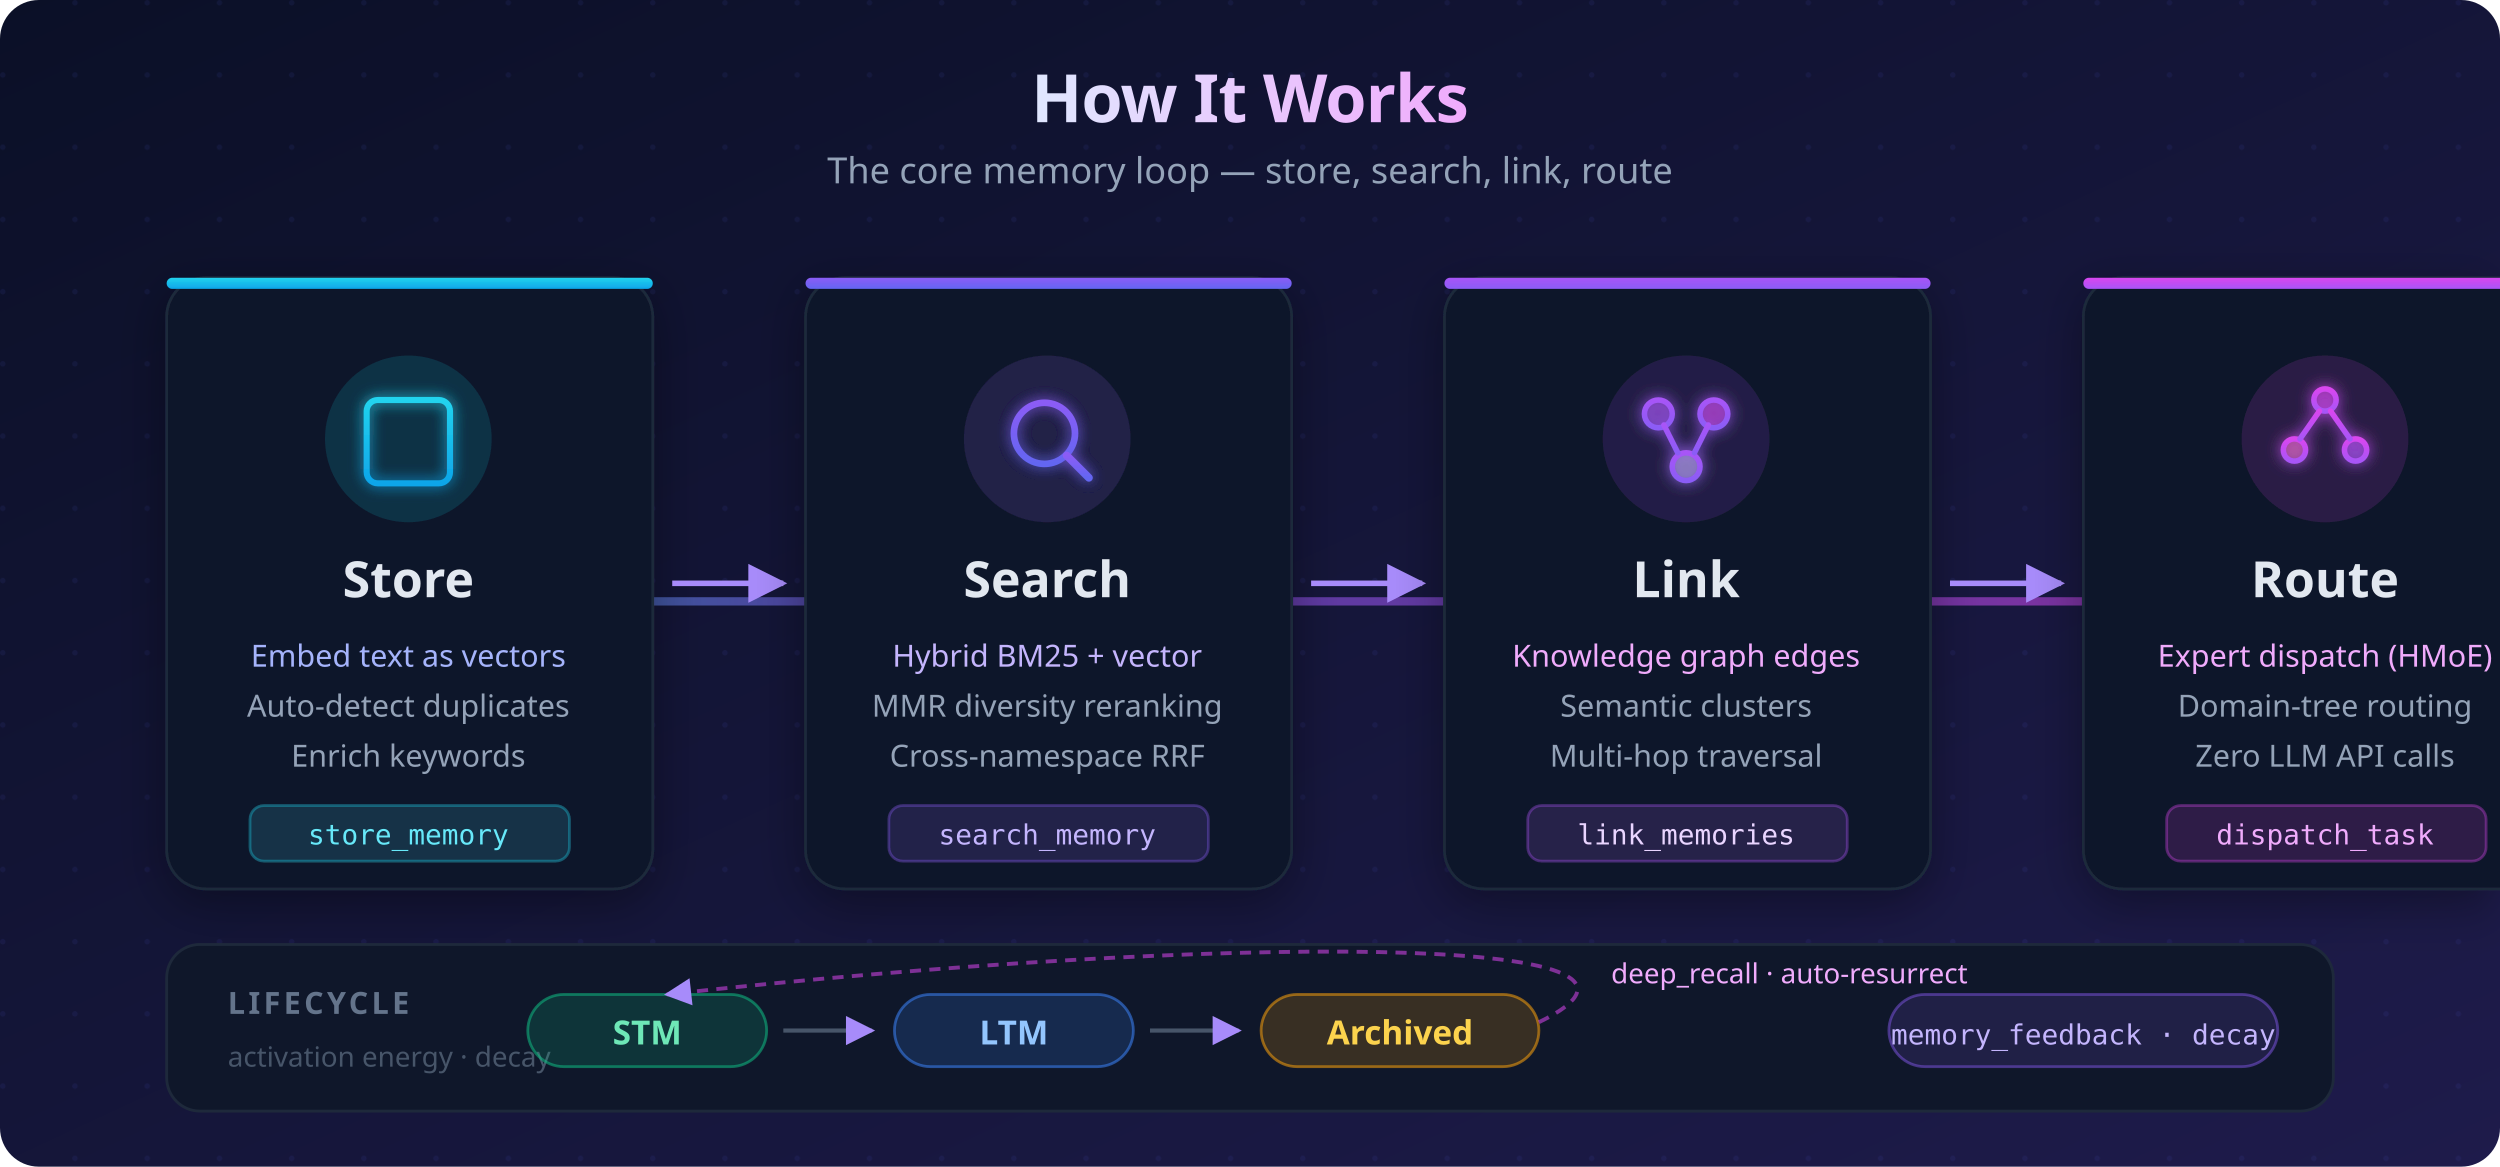
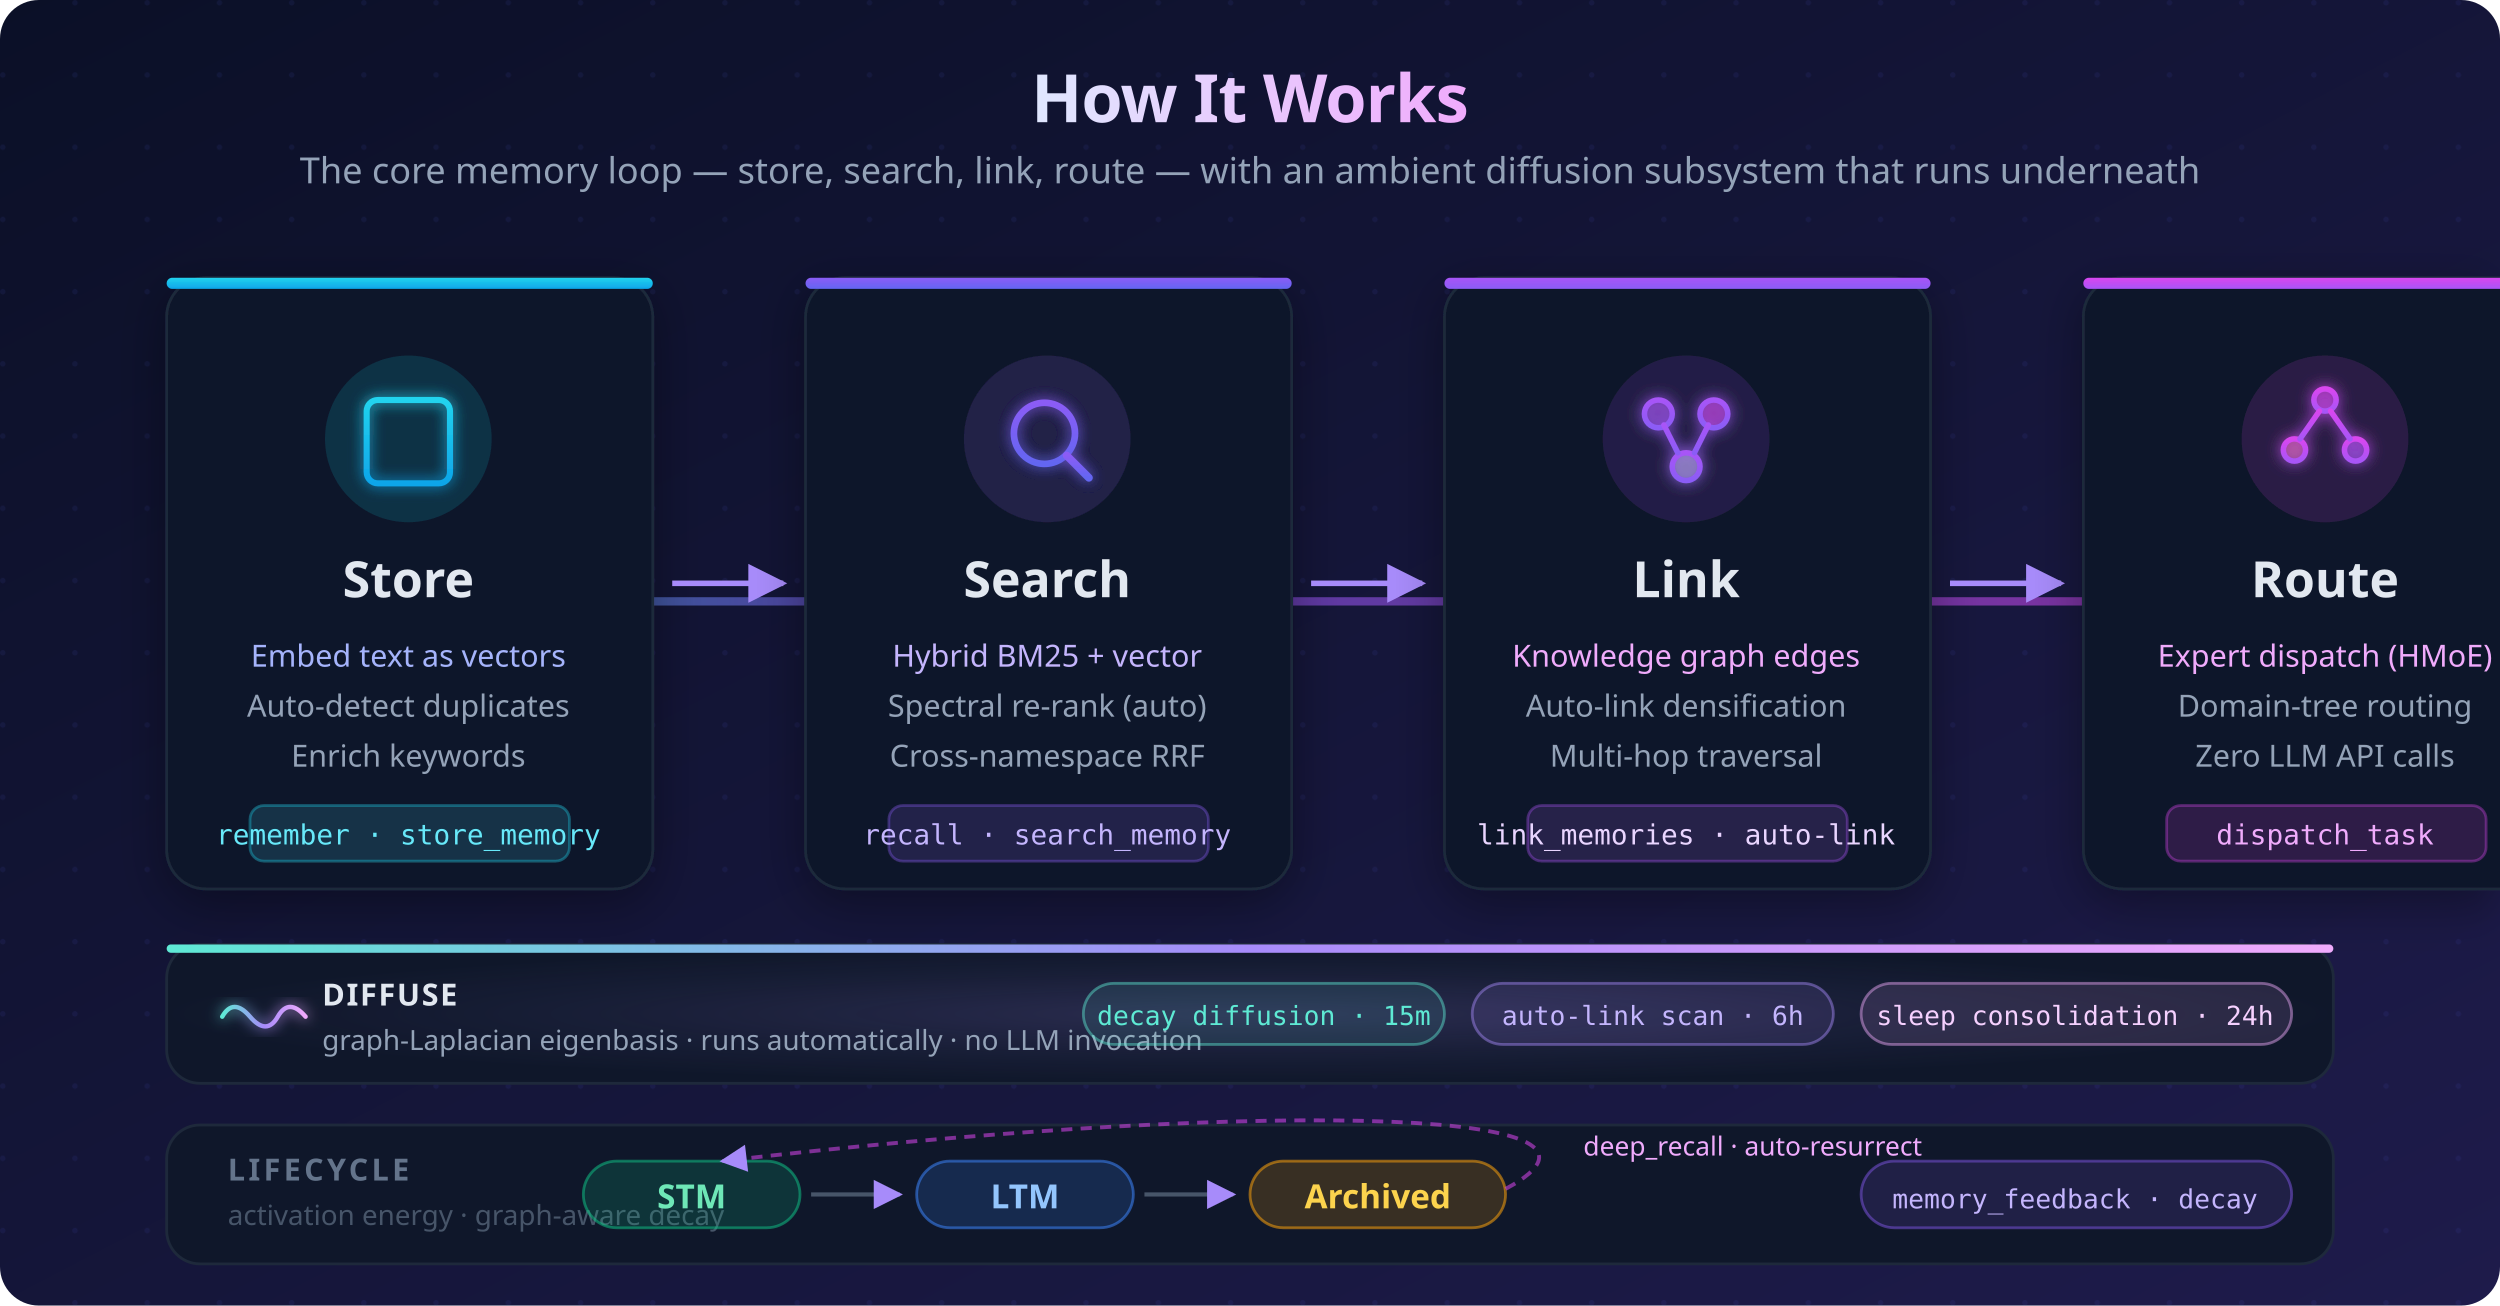
- <svg xmlns="http://www.w3.org/2000/svg" viewBox="0 0 900 420" role="img" aria-label="How It Works — store, search, link, route, with lifecycle state transitions">
+ <svg xmlns="http://www.w3.org/2000/svg" viewBox="0 0 900 470" role="img" aria-label="How It Works — store, search, link, route; with automatic memory-diffusion subsystem and lifecycle state transitions">
  <defs>
    <linearGradient id="hbg" x1="0%" y1="0%" x2="100%" y2="100%">
      <stop offset="0%" stop-color="#0b1027" />
      <stop offset="100%" stop-color="#1e1b4b" />
    </linearGradient>
    <linearGradient id="htitle" x1="0%" y1="0%" x2="100%" y2="0%">
      <stop offset="0%" stop-color="#e0e7ff" />
      <stop offset="100%" stop-color="#f0abfc" />
    </linearGradient>
    <linearGradient id="flow" x1="0%" y1="0%" x2="100%" y2="0%">
      <stop offset="0%" stop-color="#22d3ee" />
      <stop offset="33%" stop-color="#8b5cf6" />
      <stop offset="66%" stop-color="#a855f7" />
      <stop offset="100%" stop-color="#d946ef" />
    </linearGradient>
    <linearGradient id="s1" x1="0%" y1="0%" x2="0%" y2="100%">
      <stop offset="0%" stop-color="#22d3ee" />
      <stop offset="100%" stop-color="#0ea5e9" />
    </linearGradient>
    <linearGradient id="s2" x1="0%" y1="0%" x2="0%" y2="100%">
      <stop offset="0%" stop-color="#8b5cf6" />
      <stop offset="100%" stop-color="#6366f1" />
    </linearGradient>
    <linearGradient id="s3" x1="0%" y1="0%" x2="0%" y2="100%">
      <stop offset="0%" stop-color="#a855f7" />
      <stop offset="100%" stop-color="#8b5cf6" />
    </linearGradient>
    <linearGradient id="s4" x1="0%" y1="0%" x2="0%" y2="100%">
      <stop offset="0%" stop-color="#d946ef" />
      <stop offset="100%" stop-color="#a855f7" />
    </linearGradient>
+     <linearGradient id="diffuse" x1="0%" y1="0%" x2="100%" y2="0%">
+       <stop offset="0%" stop-color="#5eead4" />
+       <stop offset="50%" stop-color="#a78bfa" />
+       <stop offset="100%" stop-color="#f0abfc" />
+     </linearGradient>
    <filter id="hshadow" x="-10%" y="-10%" width="120%" height="130%">
      <feDropShadow dx="0" dy="5" stdDeviation="9" flood-color="#000" flood-opacity="0.35" />
    </filter>
    <filter id="hglow" x="-50%" y="-50%" width="200%" height="200%">
      <feGaussianBlur stdDeviation="2.5" result="b" />
      <feMerge>
        <feMergeNode in="b" />
        <feMergeNode in="SourceGraphic" />
      </feMerge>
    </filter>
    <marker id="harrow" viewBox="0 0 10 10" refX="9" refY="5" markerWidth="7" markerHeight="7" orient="auto-start-reverse">
      <path d="M0 0 L10 5 L0 10 z" fill="#a78bfa" />
    </marker>
    <pattern id="hdots" width="26" height="26" patternUnits="userSpaceOnUse">
      <circle cx="1" cy="1" r="1" fill="#6366f1" fill-opacity="0.08" />
    </pattern>
+     <radialGradient id="ripple" cx="50%" cy="50%" r="50%">
+       <stop offset="0%" stop-color="#a78bfa" stop-opacity="0.18" />
+       <stop offset="60%" stop-color="#a78bfa" stop-opacity="0.06" />
+       <stop offset="100%" stop-color="#a78bfa" stop-opacity="0" />
+     </radialGradient>
  </defs>
-   <rect width="900" height="420" rx="14" fill="url(#hbg)" />
-   <rect width="900" height="420" rx="14" fill="url(#hdots)" />
+   <rect width="900" height="470" rx="14" fill="url(#hbg)" />
+   <rect width="900" height="470" rx="14" fill="url(#hdots)" />
  <text x="450" y="44" text-anchor="middle" font-family="system-ui, sans-serif" font-size="24" font-weight="800" fill="url(#htitle)" letter-spacing="-0.3">How It Works</text>
-   <text x="450" y="66" text-anchor="middle" font-family="system-ui, sans-serif" font-size="13" fill="#94a3b8">The core memory loop — store, search, link, route</text>
+   <text x="450" y="66" text-anchor="middle" font-family="system-ui, sans-serif" font-size="13" fill="#94a3b8">The core memory loop — store, search, link, route — with an ambient diffusion subsystem that runs underneath</text>
  <rect x="80" y="215" width="740" height="3" rx="1.5" fill="url(#flow)" opacity="0.55" />
  <g transform="translate(60, 100)" filter="url(#hshadow)">
    <rect width="175" height="220" rx="14" fill="#0f172a" stroke="#1e293b" />
    <rect width="175" height="4" rx="2" fill="url(#s1)" />
    <circle cx="87" cy="58" r="30" fill="#22d3ee" fill-opacity="0.14" />
    <g transform="translate(70,42)" stroke="url(#s1)" stroke-width="2.2" fill="none" stroke-linecap="round" filter="url(#hglow)">
      <rect x="2" y="2" width="30" height="30" rx="4" />
      <line x1="10" y1="12" x2="24" y2="12" />
      <line x1="10" y1="18" x2="24" y2="18" />
      <line x1="10" y1="24" x2="18" y2="24" />
    </g>
    <text x="87" y="115" text-anchor="middle" font-family="system-ui, sans-serif" font-size="18" font-weight="700" fill="#e2e8f0">Store</text>
    <text x="87" y="140" text-anchor="middle" font-family="system-ui, sans-serif" font-size="11" fill="#a5b4fc">Embed text as vectors</text>
    <text x="87" y="158" text-anchor="middle" font-family="system-ui, sans-serif" font-size="11" fill="#94a3b8">Auto-detect duplicates</text>
    <text x="87" y="176" text-anchor="middle" font-family="system-ui, sans-serif" font-size="11" fill="#94a3b8">Enrich keywords</text>
    <rect x="30" y="190" width="115" height="20" rx="5" fill="#22d3ee" fill-opacity="0.15" stroke="#22d3ee" stroke-opacity="0.35" />
-     <text x="87" y="204" text-anchor="middle" font-family="ui-monospace, monospace" font-size="10" fill="#67e8f9">store_memory</text>
+     <text x="87" y="204" text-anchor="middle" font-family="ui-monospace, monospace" font-size="10" fill="#67e8f9">remember · store_memory</text>
  </g>
  <line x1="242" y1="210" x2="282" y2="210" stroke="#a78bfa" stroke-width="2" marker-end="url(#harrow)" />
  <g transform="translate(290, 100)" filter="url(#hshadow)">
    <rect width="175" height="220" rx="14" fill="#0f172a" stroke="#1e293b" />
    <rect width="175" height="4" rx="2" fill="url(#s2)" />
    <circle cx="87" cy="58" r="30" fill="#8b5cf6" fill-opacity="0.14" />
    <g transform="translate(72,42)" stroke="url(#s2)" stroke-width="2.4" fill="none" stroke-linecap="round" filter="url(#hglow)">
      <circle cx="14" cy="14" r="11" />
      <line x1="22" y1="22" x2="30" y2="30" stroke-width="2.8" />
    </g>
    <text x="87" y="115" text-anchor="middle" font-family="system-ui, sans-serif" font-size="18" font-weight="700" fill="#e2e8f0">Search</text>
    <text x="87" y="140" text-anchor="middle" font-family="system-ui, sans-serif" font-size="11" fill="#c4b5fd">Hybrid BM25 + vector</text>
-     <text x="87" y="158" text-anchor="middle" font-family="system-ui, sans-serif" font-size="11" fill="#94a3b8">MMR diversity reranking</text>
+     <text x="87" y="158" text-anchor="middle" font-family="system-ui, sans-serif" font-size="11" fill="#94a3b8">Spectral re-rank (auto)</text>
    <text x="87" y="176" text-anchor="middle" font-family="system-ui, sans-serif" font-size="11" fill="#94a3b8">Cross-namespace RRF</text>
    <rect x="30" y="190" width="115" height="20" rx="5" fill="#8b5cf6" fill-opacity="0.15" stroke="#8b5cf6" stroke-opacity="0.35" />
-     <text x="87" y="204" text-anchor="middle" font-family="ui-monospace, monospace" font-size="10" fill="#c4b5fd">search_memory</text>
+     <text x="87" y="204" text-anchor="middle" font-family="ui-monospace, monospace" font-size="10" fill="#c4b5fd">recall · search_memory</text>
  </g>
  <line x1="472" y1="210" x2="512" y2="210" stroke="#a78bfa" stroke-width="2" marker-end="url(#harrow)" />
  <g transform="translate(520, 100)" filter="url(#hshadow)">
    <rect width="175" height="220" rx="14" fill="#0f172a" stroke="#1e293b" />
    <rect width="175" height="4" rx="2" fill="url(#s3)" />
    <circle cx="87" cy="58" r="30" fill="#a855f7" fill-opacity="0.14" />
    <g transform="translate(68,40)" stroke="url(#s3)" stroke-width="2" fill="none" stroke-linecap="round" filter="url(#hglow)">
      <circle cx="9" cy="9" r="5" fill="#a855f7" fill-opacity="0.35" />
      <circle cx="29" cy="9" r="5" fill="#d946ef" fill-opacity="0.35" />
      <circle cx="19" cy="28" r="5" fill="#c4b5fd" fill-opacity="0.35" />
      <line x1="13" y1="11" x2="25" y2="11" />
      <line x1="11" y1="13" x2="16" y2="23" />
      <line x1="27" y1="13" x2="22" y2="23" />
    </g>
    <text x="87" y="115" text-anchor="middle" font-family="system-ui, sans-serif" font-size="18" font-weight="700" fill="#e2e8f0">Link</text>
    <text x="87" y="140" text-anchor="middle" font-family="system-ui, sans-serif" font-size="11" fill="#f0abfc">Knowledge graph edges</text>
-     <text x="87" y="158" text-anchor="middle" font-family="system-ui, sans-serif" font-size="11" fill="#94a3b8">Semantic clusters</text>
+     <text x="87" y="158" text-anchor="middle" font-family="system-ui, sans-serif" font-size="11" fill="#94a3b8">Auto-link densification</text>
    <text x="87" y="176" text-anchor="middle" font-family="system-ui, sans-serif" font-size="11" fill="#94a3b8">Multi-hop traversal</text>
    <rect x="30" y="190" width="115" height="20" rx="5" fill="#a855f7" fill-opacity="0.15" stroke="#a855f7" stroke-opacity="0.35" />
-     <text x="87" y="204" text-anchor="middle" font-family="ui-monospace, monospace" font-size="10" fill="#e9d5ff">link_memories</text>
+     <text x="87" y="204" text-anchor="middle" font-family="ui-monospace, monospace" font-size="10" fill="#e9d5ff">link_memories · auto-link</text>
  </g>
  <line x1="702" y1="210" x2="742" y2="210" stroke="#a78bfa" stroke-width="2" marker-end="url(#harrow)" />
  <g transform="translate(750, 100)" filter="url(#hshadow)">
    <rect width="175" height="220" rx="14" fill="#0f172a" stroke="#1e293b" />
    <rect width="175" height="4" rx="2" fill="url(#s4)" />
    <circle cx="87" cy="58" r="30" fill="#d946ef" fill-opacity="0.14" />
    <g transform="translate(70,38)" stroke="url(#s4)" stroke-width="2" fill="none" stroke-linecap="round" filter="url(#hglow)">
      <circle cx="17" cy="6" r="4" fill="#d946ef" fill-opacity="0.35" />
      <circle cx="6" cy="24" r="4" fill="#f472b6" fill-opacity="0.35" />
      <circle cx="28" cy="24" r="4" fill="#a855f7" fill-opacity="0.35" />
      <line x1="15" y1="10" x2="8" y2="20" />
      <line x1="19" y1="10" x2="26" y2="20" />
      <line x1="10" y1="24" x2="24" y2="24" />
    </g>
    <text x="87" y="115" text-anchor="middle" font-family="system-ui, sans-serif" font-size="18" font-weight="700" fill="#e2e8f0">Route</text>
    <text x="87" y="140" text-anchor="middle" font-family="system-ui, sans-serif" font-size="11" fill="#f0abfc">Expert dispatch (HMoE)</text>
    <text x="87" y="158" text-anchor="middle" font-family="system-ui, sans-serif" font-size="11" fill="#94a3b8">Domain-tree routing</text>
    <text x="87" y="176" text-anchor="middle" font-family="system-ui, sans-serif" font-size="11" fill="#94a3b8">Zero LLM API calls</text>
    <rect x="30" y="190" width="115" height="20" rx="5" fill="#d946ef" fill-opacity="0.15" stroke="#d946ef" stroke-opacity="0.35" />
    <text x="87" y="204" text-anchor="middle" font-family="ui-monospace, monospace" font-size="10" fill="#f0abfc">dispatch_task</text>
  </g>
  <g transform="translate(60, 340)">
-     <rect width="780" height="60" rx="12" fill="#0f172a" stroke="#1e293b" />
-     <text x="22" y="25" font-family="system-ui, sans-serif" font-size="11" font-weight="700" fill="#64748b" letter-spacing="1.2">LIFECYCLE</text>
-     <text x="22" y="44" font-family="system-ui, sans-serif" font-size="10" fill="#475569">activation energy · decay</text>
-     <g transform="translate(130, 18)">
-       <rect width="86" height="26" rx="13" fill="#10b981" fill-opacity="0.18" stroke="#10b981" stroke-opacity="0.55" />
-       <text x="43" y="18" text-anchor="middle" font-family="system-ui, sans-serif" font-size="12" font-weight="700" fill="#6ee7b7">STM</text>
+     <rect width="780" height="50" rx="12" fill="#0f172a" stroke="#1e293b" />
+     <rect width="780" height="50" rx="12" fill="url(#ripple)" />
+     <rect width="780" height="3" rx="1.5" fill="url(#diffuse)" />
+     <g transform="translate(18, 15)" stroke="url(#diffuse)" stroke-width="1.6" fill="none" stroke-linecap="round" filter="url(#hglow)">
+       <path d="M2 11 Q 6 4 12 11 T 22 11 T 32 11" />
    </g>
-     <path d="M222 31 L254 31" stroke="#475569" stroke-width="1.5" marker-end="url(#harrow)" />
-     <g transform="translate(262, 18)">
-       <rect width="86" height="26" rx="13" fill="#3b82f6" fill-opacity="0.18" stroke="#3b82f6" stroke-opacity="0.55" />
-       <text x="43" y="18" text-anchor="middle" font-family="system-ui, sans-serif" font-size="12" font-weight="700" fill="#93c5fd">LTM</text>
+     <text x="56" y="22" font-family="system-ui, sans-serif" font-size="11" font-weight="700" fill="#e2e8f0" letter-spacing="0.6">DIFFUSE</text>
+     <text x="56" y="38" font-family="system-ui, sans-serif" font-size="10" fill="#94a3b8">graph-Laplacian eigenbasis · runs automatically · no LLM invocation</text>
+     <g transform="translate(330, 14)">
+       <rect width="130" height="22" rx="11" fill="#5eead4" fill-opacity="0.10" stroke="#5eead4" stroke-opacity="0.45" />
+       <text x="65" y="15" text-anchor="middle" font-family="ui-monospace, monospace" font-size="9.5" fill="#5eead4">decay diffusion · 15m</text>
    </g>
-     <path d="M354 31 L386 31" stroke="#475569" stroke-width="1.5" marker-end="url(#harrow)" />
-     <g transform="translate(394, 18)">
-       <rect width="100" height="26" rx="13" fill="#f59e0b" fill-opacity="0.18" stroke="#f59e0b" stroke-opacity="0.55" />
-       <text x="50" y="18" text-anchor="middle" font-family="system-ui, sans-serif" font-size="12" font-weight="700" fill="#fcd34d">Archived</text>
+     <g transform="translate(470, 14)">
+       <rect width="130" height="22" rx="11" fill="#a78bfa" fill-opacity="0.12" stroke="#a78bfa" stroke-opacity="0.45" />
+       <text x="65" y="15" text-anchor="middle" font-family="ui-monospace, monospace" font-size="9.5" fill="#c4b5fd">auto-link scan · 6h</text>
    </g>
-     <path d="M494 28 C 560 -4 380 -4 180 18" fill="none" stroke="#d946ef" stroke-opacity="0.55" stroke-width="1.4" stroke-dasharray="4,3" marker-end="url(#harrow)" />
-     <text x="520" y="14" font-family="system-ui, sans-serif" font-size="10" fill="#f0abfc">deep_recall · auto-resurrect</text>
-     <g transform="translate(620, 18)">
-       <rect width="140" height="26" rx="13" fill="#8b5cf6" fill-opacity="0.14" stroke="#8b5cf6" stroke-opacity="0.45" />
-       <text x="70" y="18" text-anchor="middle" font-family="ui-monospace, monospace" font-size="10" fill="#c4b5fd">memory_feedback · decay</text>
+     <g transform="translate(610, 14)">
+       <rect width="155" height="22" rx="11" fill="#f0abfc" fill-opacity="0.12" stroke="#f0abfc" stroke-opacity="0.45" />
+       <text x="77" y="15" text-anchor="middle" font-family="ui-monospace, monospace" font-size="9.5" fill="#f5d0fe">sleep consolidation · 24h</text>
+     </g>
+   </g>
+   <g transform="translate(60, 405)">
+     <rect width="780" height="50" rx="12" fill="#0f172a" stroke="#1e293b" />
+     <text x="22" y="20" font-family="system-ui, sans-serif" font-size="11" font-weight="700" fill="#64748b" letter-spacing="1.2">LIFECYCLE</text>
+     <text x="22" y="36" font-family="system-ui, sans-serif" font-size="10" fill="#475569">activation energy · graph-aware decay</text>
+     <g transform="translate(150, 13)">
+       <rect width="78" height="24" rx="12" fill="#10b981" fill-opacity="0.18" stroke="#10b981" stroke-opacity="0.55" />
+       <text x="39" y="17" text-anchor="middle" font-family="system-ui, sans-serif" font-size="12" font-weight="700" fill="#6ee7b7">STM</text>
+     </g>
+     <path d="M232 25 L264 25" stroke="#475569" stroke-width="1.5" marker-end="url(#harrow)" />
+     <g transform="translate(270, 13)">
+       <rect width="78" height="24" rx="12" fill="#3b82f6" fill-opacity="0.18" stroke="#3b82f6" stroke-opacity="0.55" />
+       <text x="39" y="17" text-anchor="middle" font-family="system-ui, sans-serif" font-size="12" font-weight="700" fill="#93c5fd">LTM</text>
+     </g>
+     <path d="M352 25 L384 25" stroke="#475569" stroke-width="1.5" marker-end="url(#harrow)" />
+     <g transform="translate(390, 13)">
+       <rect width="92" height="24" rx="12" fill="#f59e0b" fill-opacity="0.18" stroke="#f59e0b" stroke-opacity="0.55" />
+       <text x="46" y="17" text-anchor="middle" font-family="system-ui, sans-serif" font-size="12" font-weight="700" fill="#fcd34d">Archived</text>
+     </g>
+     <path d="M482 23 C 540 -8 380 -8 200 13" fill="none" stroke="#d946ef" stroke-opacity="0.55" stroke-width="1.4" stroke-dasharray="4,3" marker-end="url(#harrow)" />
+     <text x="510" y="11" font-family="system-ui, sans-serif" font-size="9.5" fill="#f0abfc">deep_recall · auto-resurrect</text>
+     <g transform="translate(610, 13)">
+       <rect width="155" height="24" rx="12" fill="#8b5cf6" fill-opacity="0.14" stroke="#8b5cf6" stroke-opacity="0.45" />
+       <text x="77" y="17" text-anchor="middle" font-family="ui-monospace, monospace" font-size="9.5" fill="#c4b5fd">memory_feedback · decay</text>
    </g>
  </g>
</svg>
